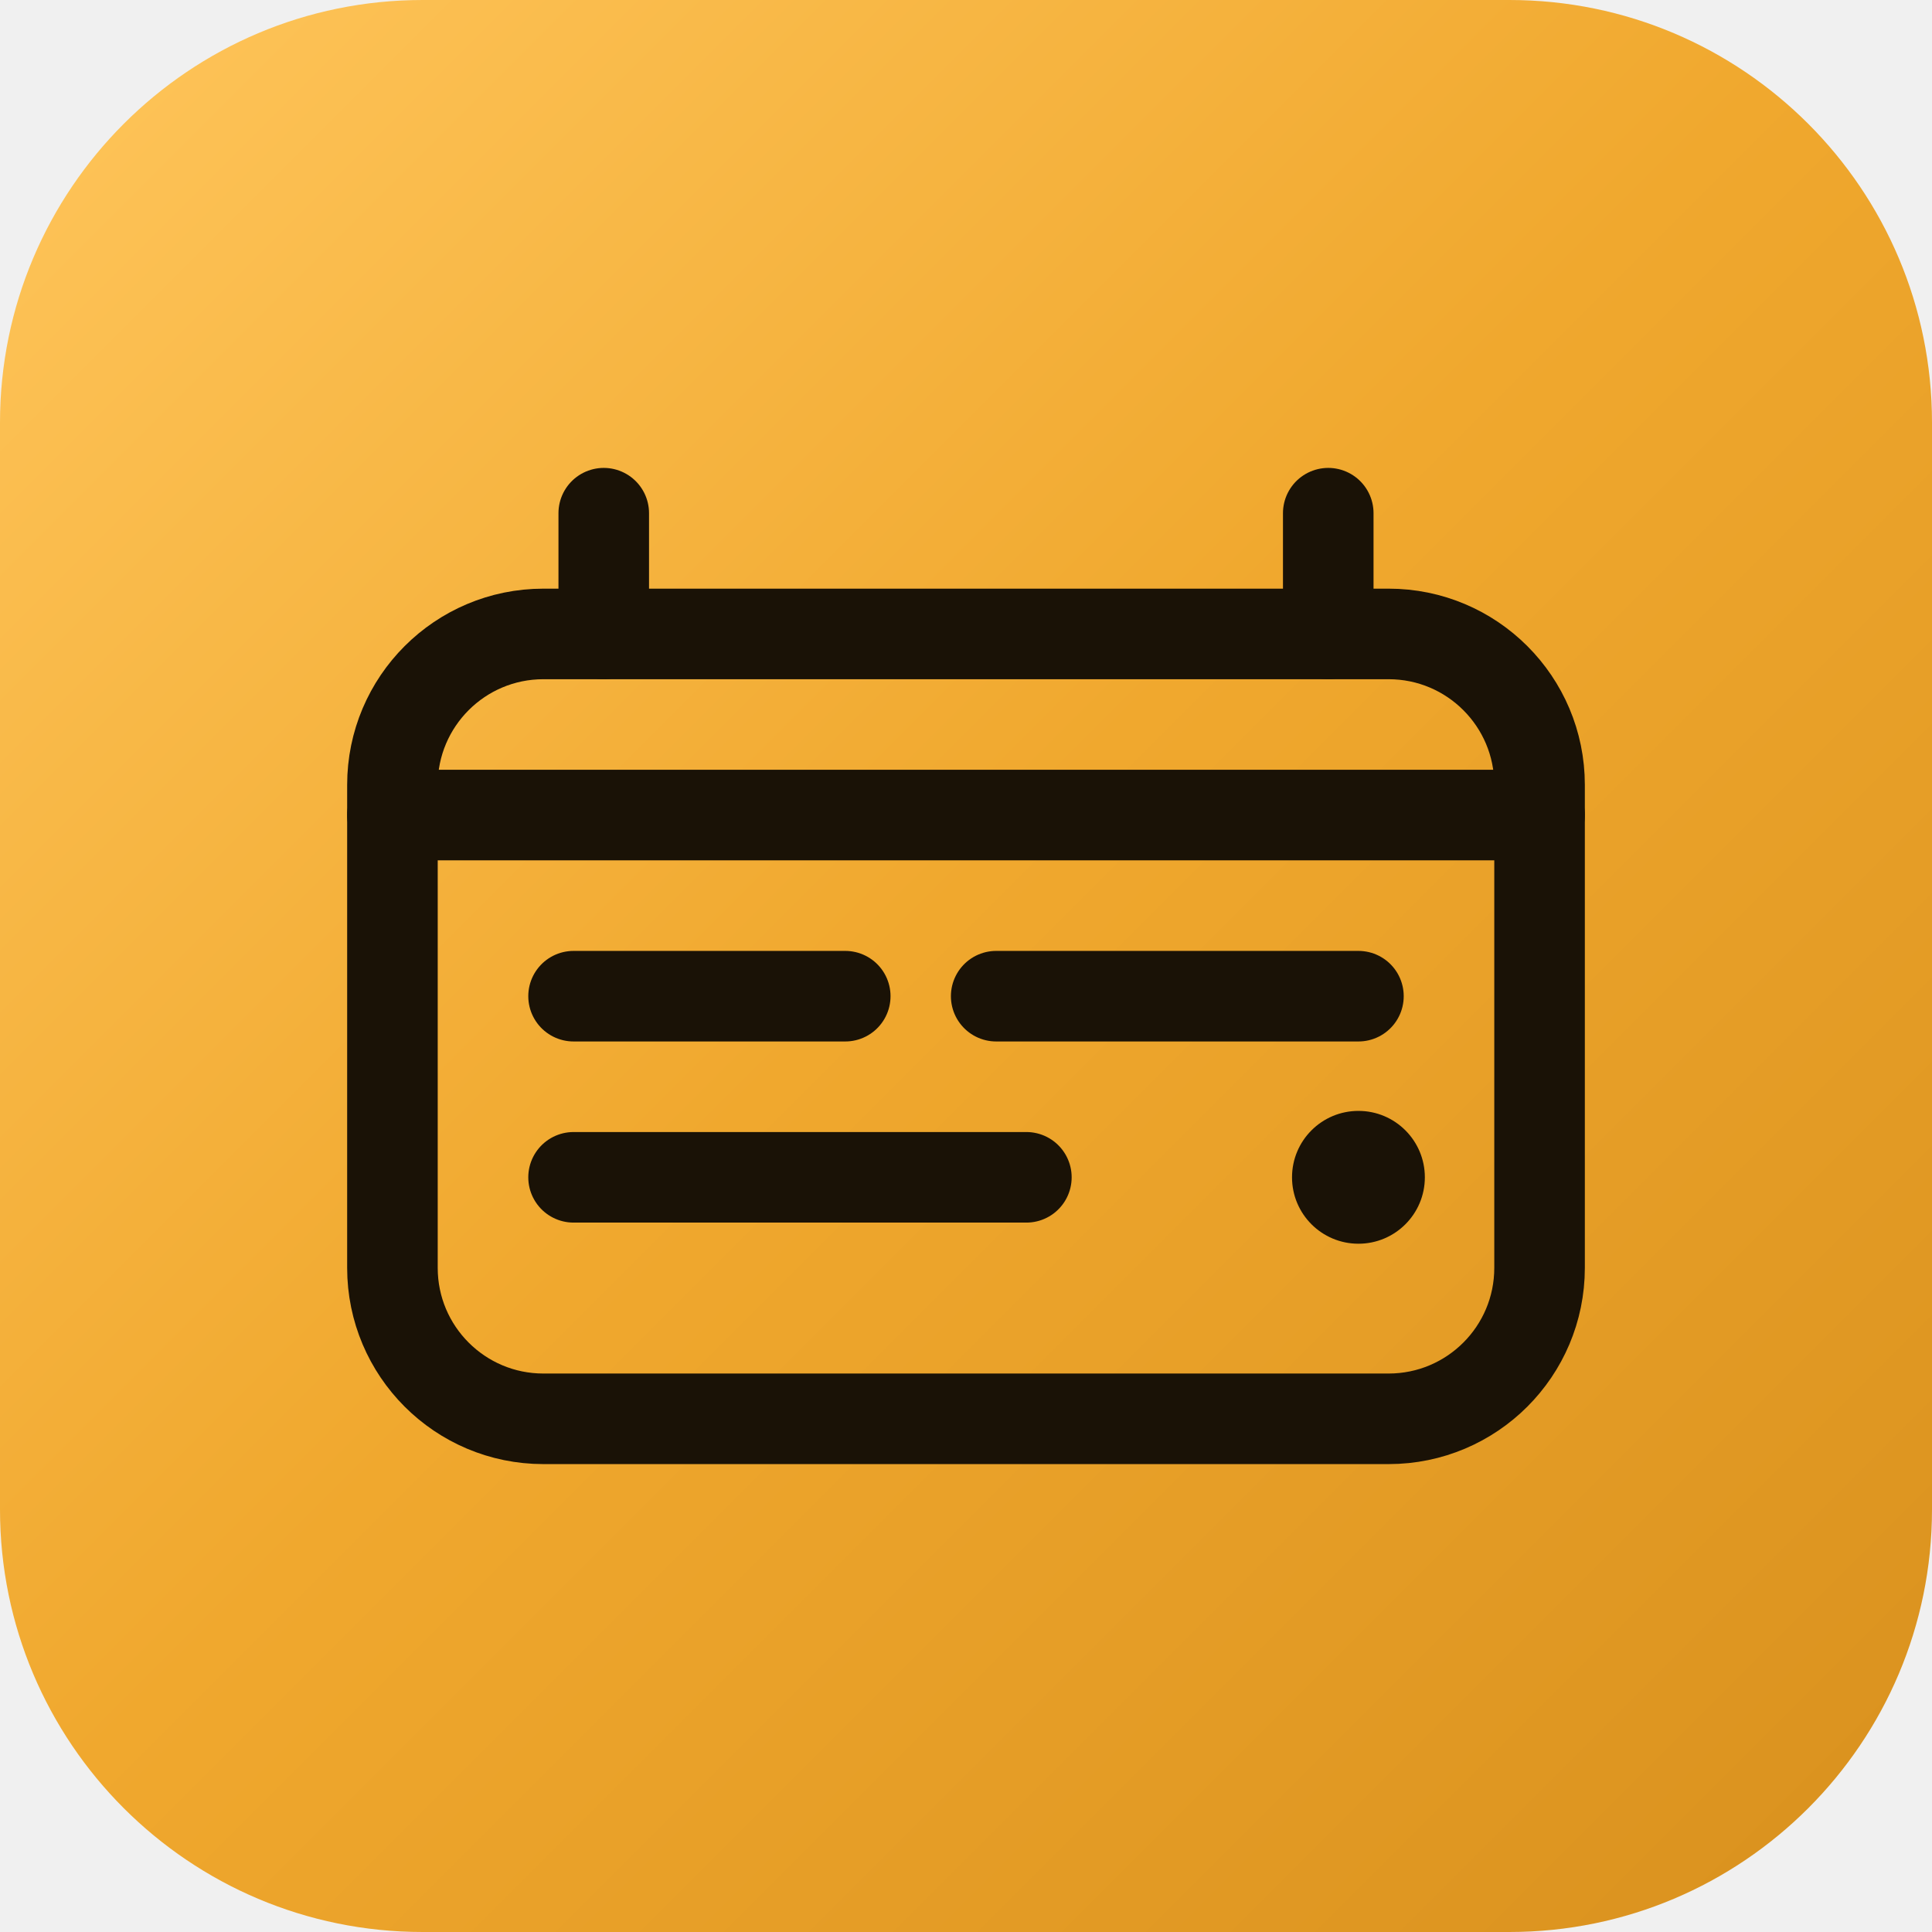
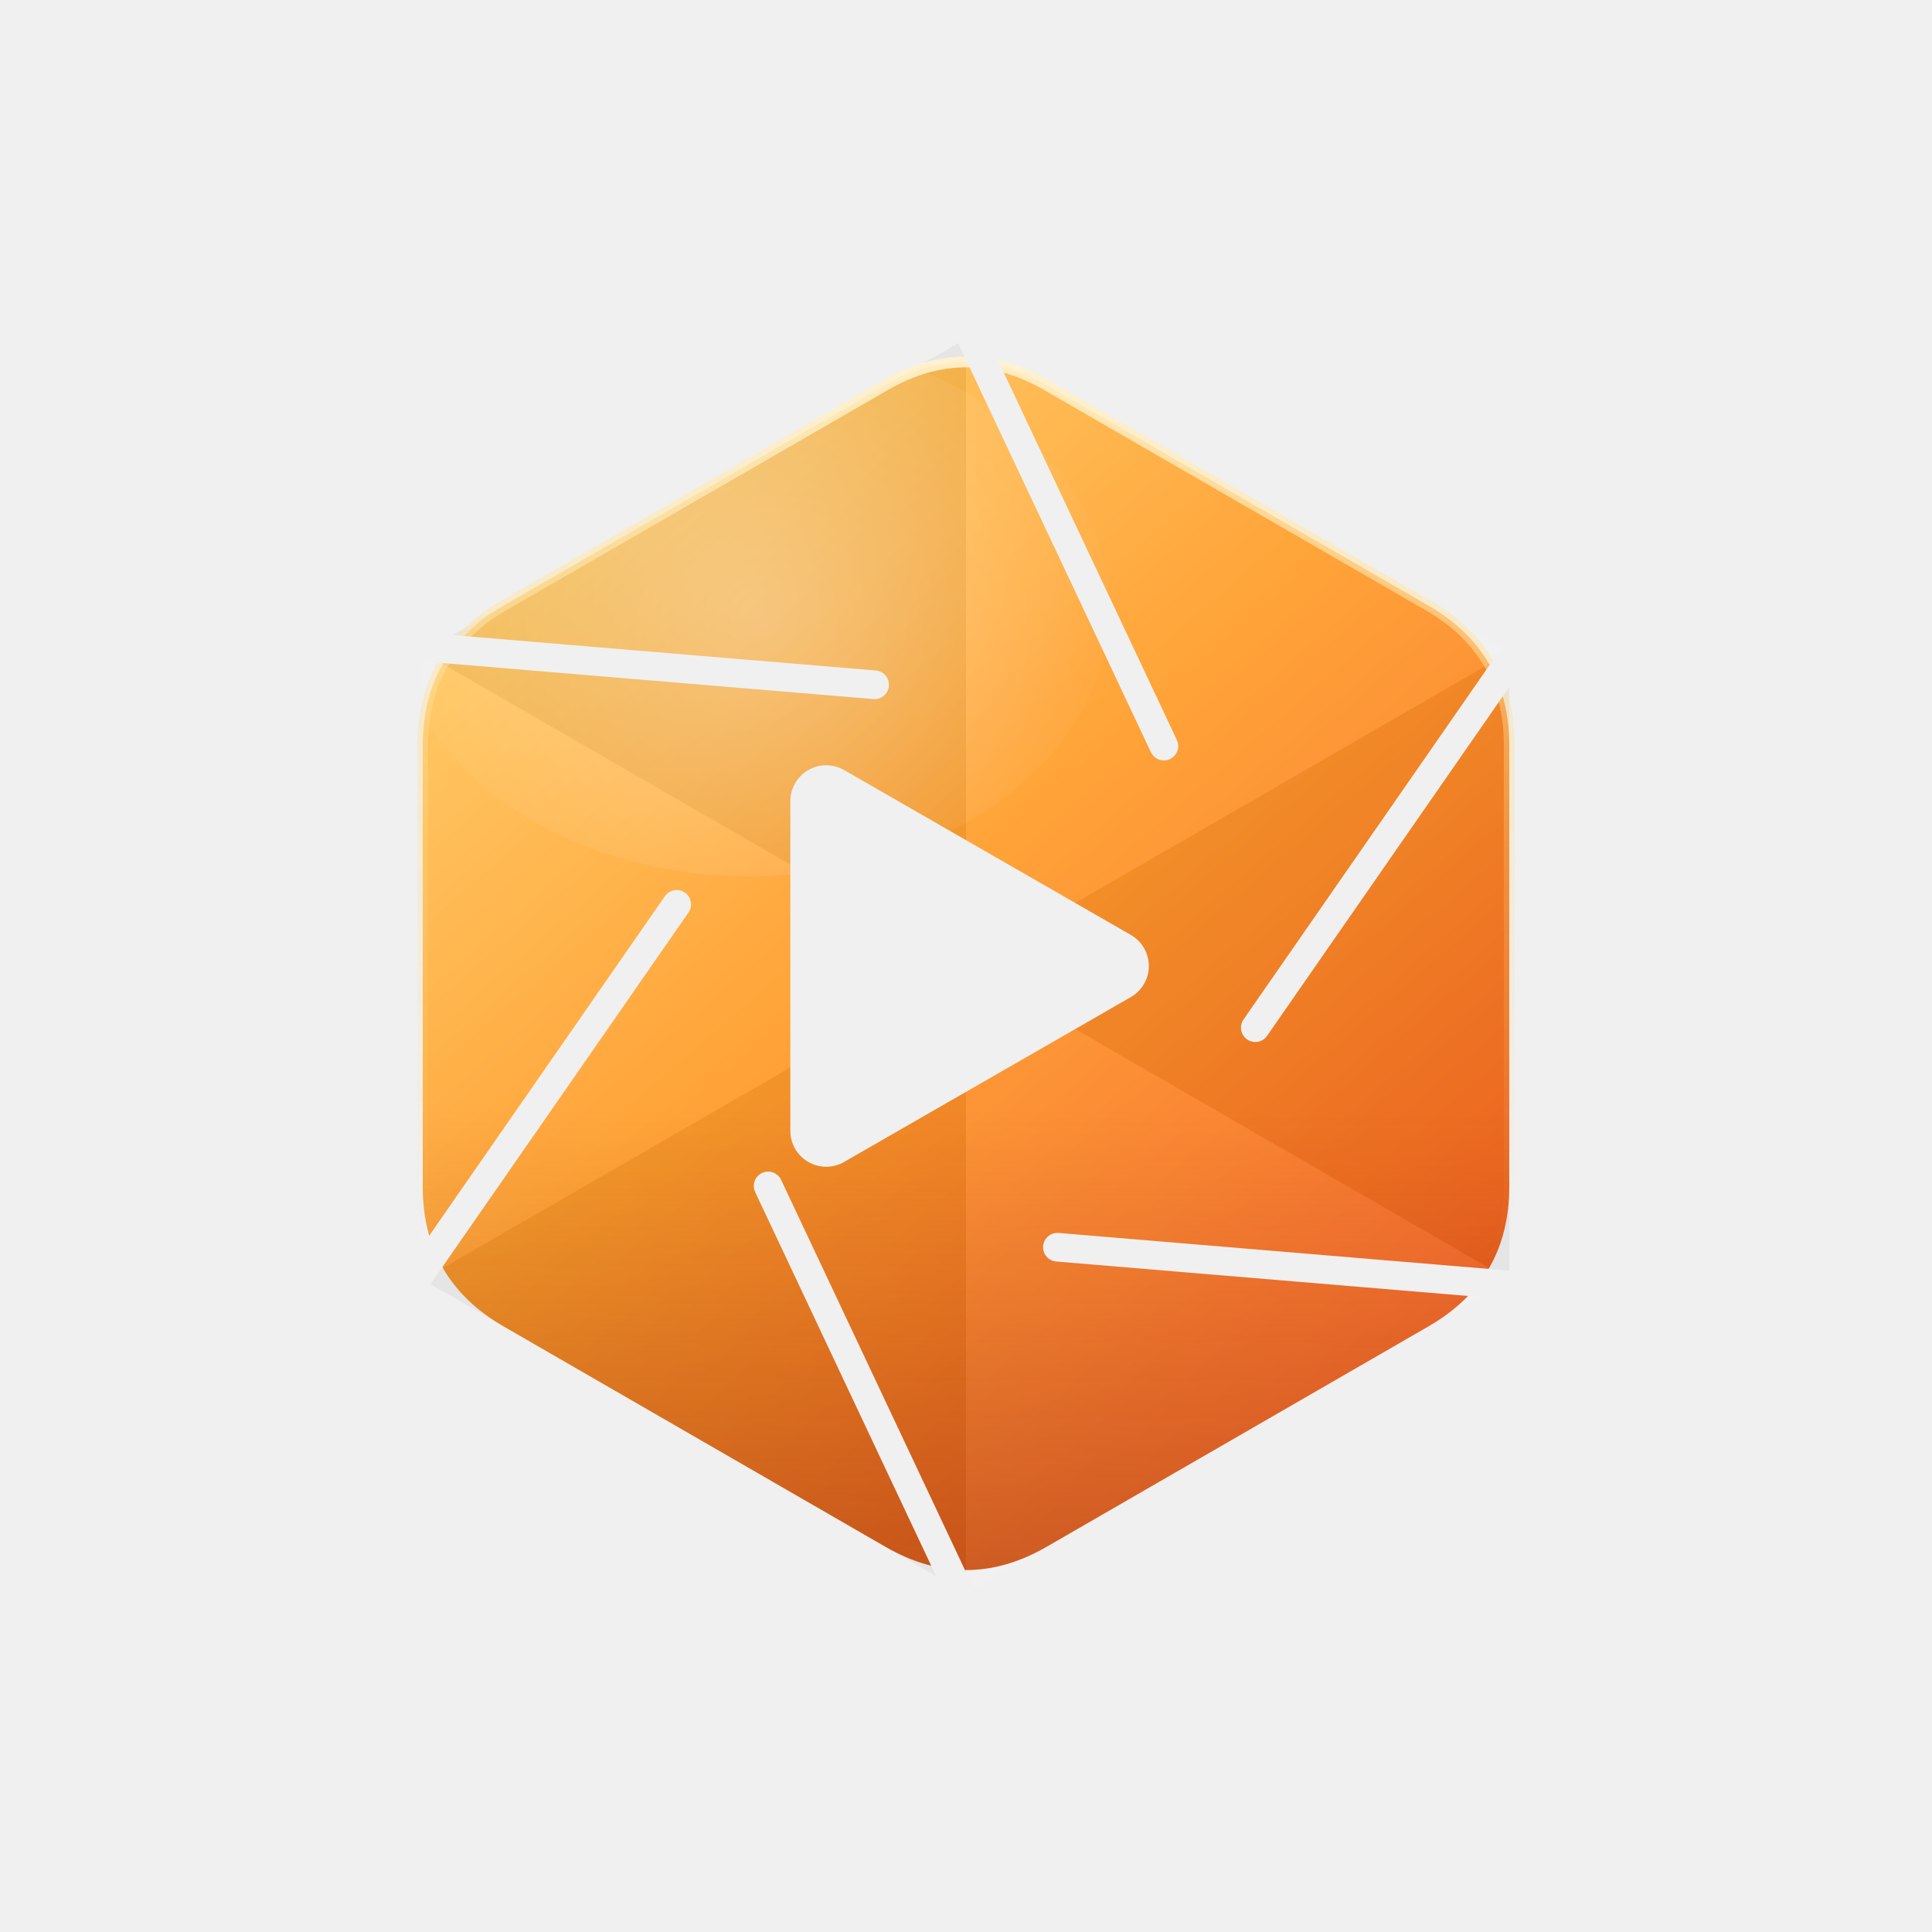
- <svg xmlns="http://www.w3.org/2000/svg" viewBox="0 0 64 64" role="img" aria-label="PeanutMov">
+ <svg xmlns="http://www.w3.org/2000/svg" viewBox="0 0 1024 1024" role="img" aria-label="PeanutMov">
  <defs>
-     <linearGradient id="pm-brand" x1="0" y1="0" x2="1" y2="1">
-       <stop offset="0" stop-color="#ffc65c" />
-       <stop offset="0.48" stop-color="#f0a82e" />
-       <stop offset="1" stop-color="#d8901d" />
+     <linearGradient id="lg-body" gradientUnits="userSpaceOnUse" x1="-303" y1="-350" x2="303" y2="350">
+       <stop offset="0" stop-color="#FFD873" />
+       <stop offset="0.45" stop-color="#FF9E2C" />
+       <stop offset="1" stop-color="#F4511E" />
    </linearGradient>
+     <linearGradient id="lg-rim" gradientUnits="userSpaceOnUse" x1="0" y1="-350" x2="0" y2="160">
+       <stop offset="0" stop-color="#FFF3D0" stop-opacity="0.95" />
+       <stop offset="0.55" stop-color="#FFD98A" stop-opacity="0.25" />
+       <stop offset="1" stop-color="#FFD98A" stop-opacity="0" />
+     </linearGradient>
+     <linearGradient id="lg-shade" gradientUnits="userSpaceOnUse" x1="0" y1="80" x2="0" y2="350">
+       <stop offset="0" stop-color="#8A2908" stop-opacity="0" />
+       <stop offset="1" stop-color="#7A2406" stop-opacity="0.35" />
+     </linearGradient>
+     <radialGradient id="lg-gloss" gradientUnits="userSpaceOnUse" cx="-120" cy="-200" r="210">
+       <stop offset="0" stop-color="#FFFFFF" stop-opacity="0.3" />
+       <stop offset="1" stop-color="#FFFFFF" stop-opacity="0" />
+     </radialGradient>
+     <clipPath id="lg-clip">
+       <path d="M -45,-324 Q 0,-350 45,-324 L 258.1,-201 Q 303.1,-175 303.1,-123 L 303.1,123 Q 303.1,175 258.1,201 L 45,324 Q 0,350 -45,324 L -258.1,201 Q -303.1,175 -303.1,123 L -303.1,-123 Q -303.1,-175 -258.1,-201 L -45,-324 Z" />
+     </clipPath>
+     <mask id="lg-hole">
+       <rect x="-600" y="-600" width="1200" height="1200" fill="#fff" />
+       <line x1="0" y1="-357" x2="110.4" y2="-122.7" stroke="#000" stroke-width="16" stroke-linecap="round" />
+       <line x1="309.2" y1="-178.5" x2="161.4" y2="34.4" stroke="#000" stroke-width="16" stroke-linecap="round" />
+       <line x1="309.2" y1="178.5" x2="51" y2="156.9" stroke="#000" stroke-width="16" stroke-linecap="round" />
+       <line x1="0" y1="357" x2="-110.4" y2="122.7" stroke="#000" stroke-width="16" stroke-linecap="round" />
+       <line x1="-309.2" y1="178.5" x2="-161.4" y2="-34.4" stroke="#000" stroke-width="16" stroke-linecap="round" />
+       <line x1="-309.2" y1="-178.5" x2="-51" y2="-156.9" stroke="#000" stroke-width="16" stroke-linecap="round" />
+       <polygon points="-78,-92 -78,92 82,0" fill="#000" stroke="#000" stroke-width="40" stroke-linejoin="round" />
+     </mask>
  </defs>
-   <rect width="64" height="64" rx="14" fill="url(#pm-brand)" />
-   <g fill="none" stroke="#1a1206" stroke-width="3" stroke-linecap="round" stroke-linejoin="round">
-     <rect x="13" y="21" width="38" height="26" rx="5" />
-     <path d="M13 27h38M20 21v-4M44 21v-4M19 33h9M19 39h15M33 33h12" />
+   <g transform="translate(512 512) scale(0.95)" mask="url(#lg-hole)">
+     <path d="M -45,-324 Q 0,-350 45,-324 L 258.1,-201 Q 303.1,-175 303.1,-123 L 303.1,123 Q 303.1,175 258.1,201 L 45,324 Q 0,350 -45,324 L -258.1,201 Q -303.1,175 -303.1,123 L -303.1,-123 Q -303.1,-175 -258.1,-201 L -45,-324 Z" fill="url(#lg-body)" />
+     <polygon points="0,0 0,-350 303.1,-175" fill="#FFFFFF" opacity="0.06" />
+     <polygon points="0,0 303.1,-175 303.1,175" fill="#000000" opacity="0.05" />
+     <polygon points="0,0 303.1,175 0,350" fill="#FFFFFF" opacity="0.06" />
+     <polygon points="0,0 0,350 -303.1,175" fill="#000000" opacity="0.05" />
+     <polygon points="0,0 -303.1,175 -303.1,-175" fill="#FFFFFF" opacity="0.06" />
+     <polygon points="0,0 -303.1,-175 0,-350" fill="#000000" opacity="0.05" />
+     <path d="M -45,-324 Q 0,-350 45,-324 L 258.1,-201 Q 303.1,-175 303.1,-123 L 303.1,123 Q 303.1,175 258.1,201 L 45,324 Q 0,350 -45,324 L -258.1,201 Q -303.1,175 -303.1,123 L -303.1,-123 Q -303.1,-175 -258.1,-201 L -45,-324 Z" fill="url(#lg-shade)" />
+     <ellipse cx="-120" cy="-200" rx="200" ry="150" fill="url(#lg-gloss)" clip-path="url(#lg-clip)" />
+     <path d="M -45,-324 Q 0,-350 45,-324 L 258.1,-201 Q 303.1,-175 303.1,-123 L 303.1,123 Q 303.1,175 258.1,201 L 45,324 Q 0,350 -45,324 L -258.1,201 Q -303.1,175 -303.1,123 L -303.1,-123 Q -303.1,-175 -258.1,-201 L -45,-324 Z" fill="none" stroke="url(#lg-rim)" stroke-width="6" />
  </g>
-   <circle cx="45" cy="39" r="2.2" fill="#1a1206" />
</svg>
